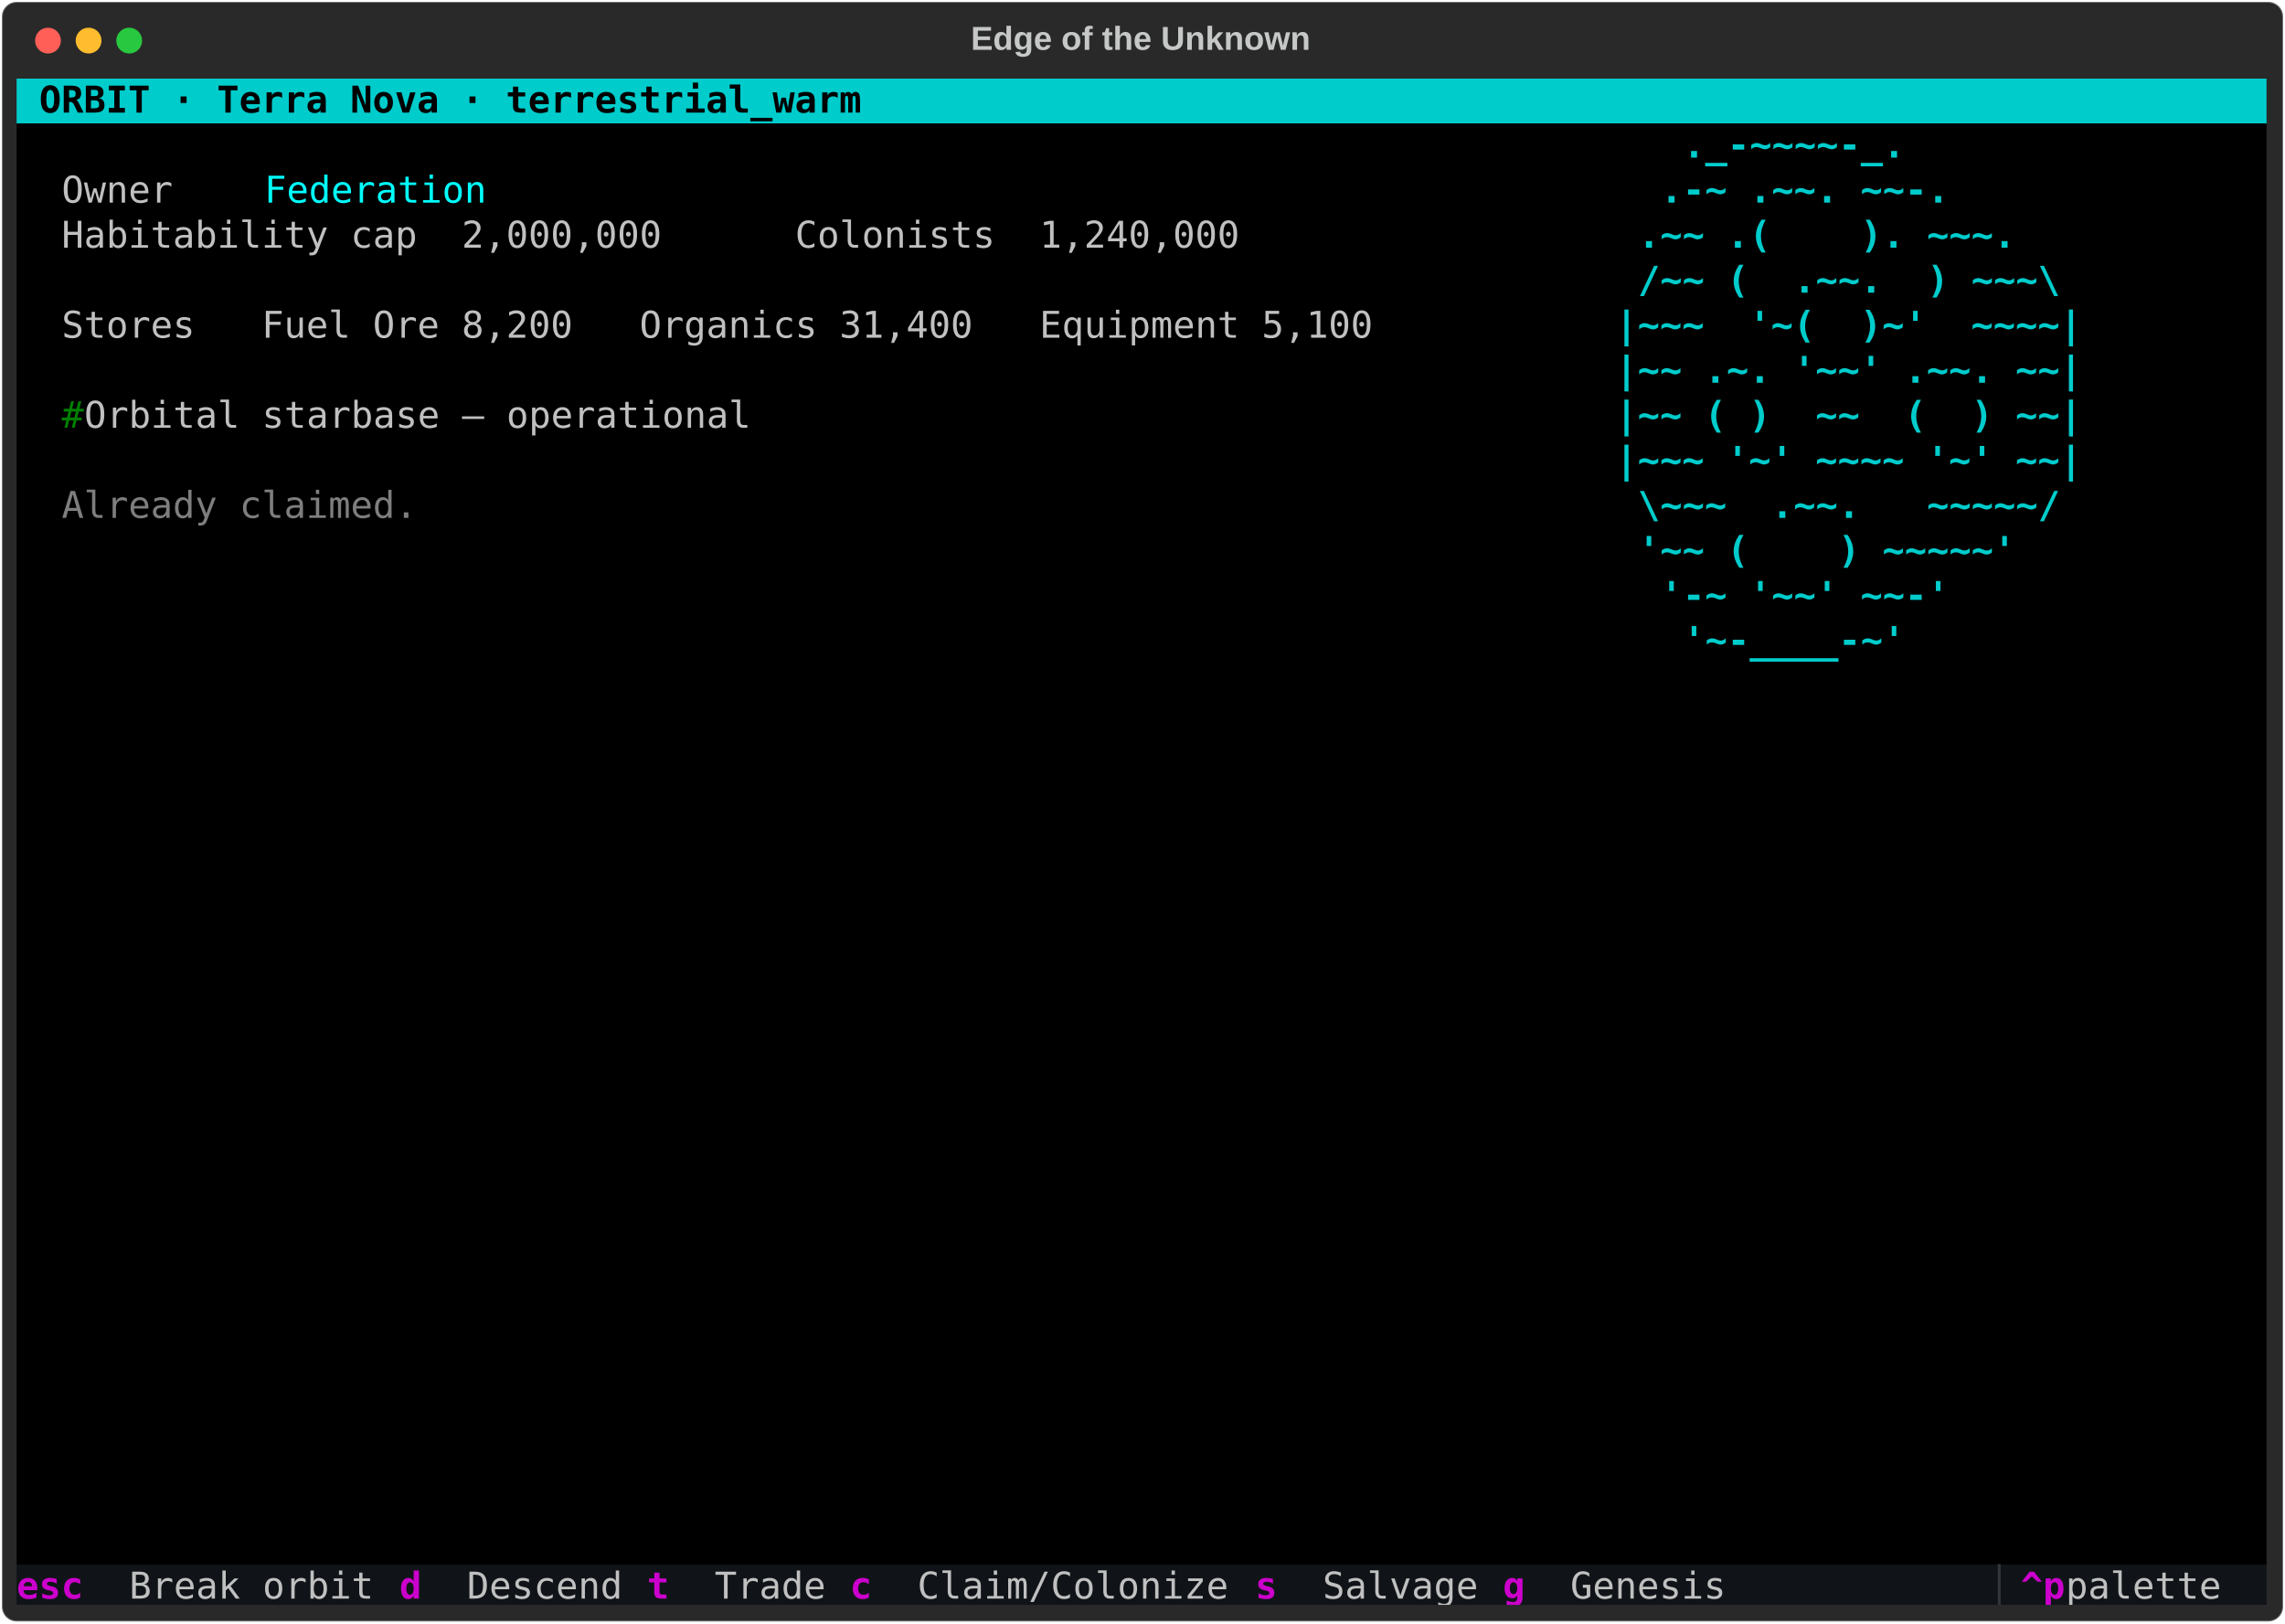
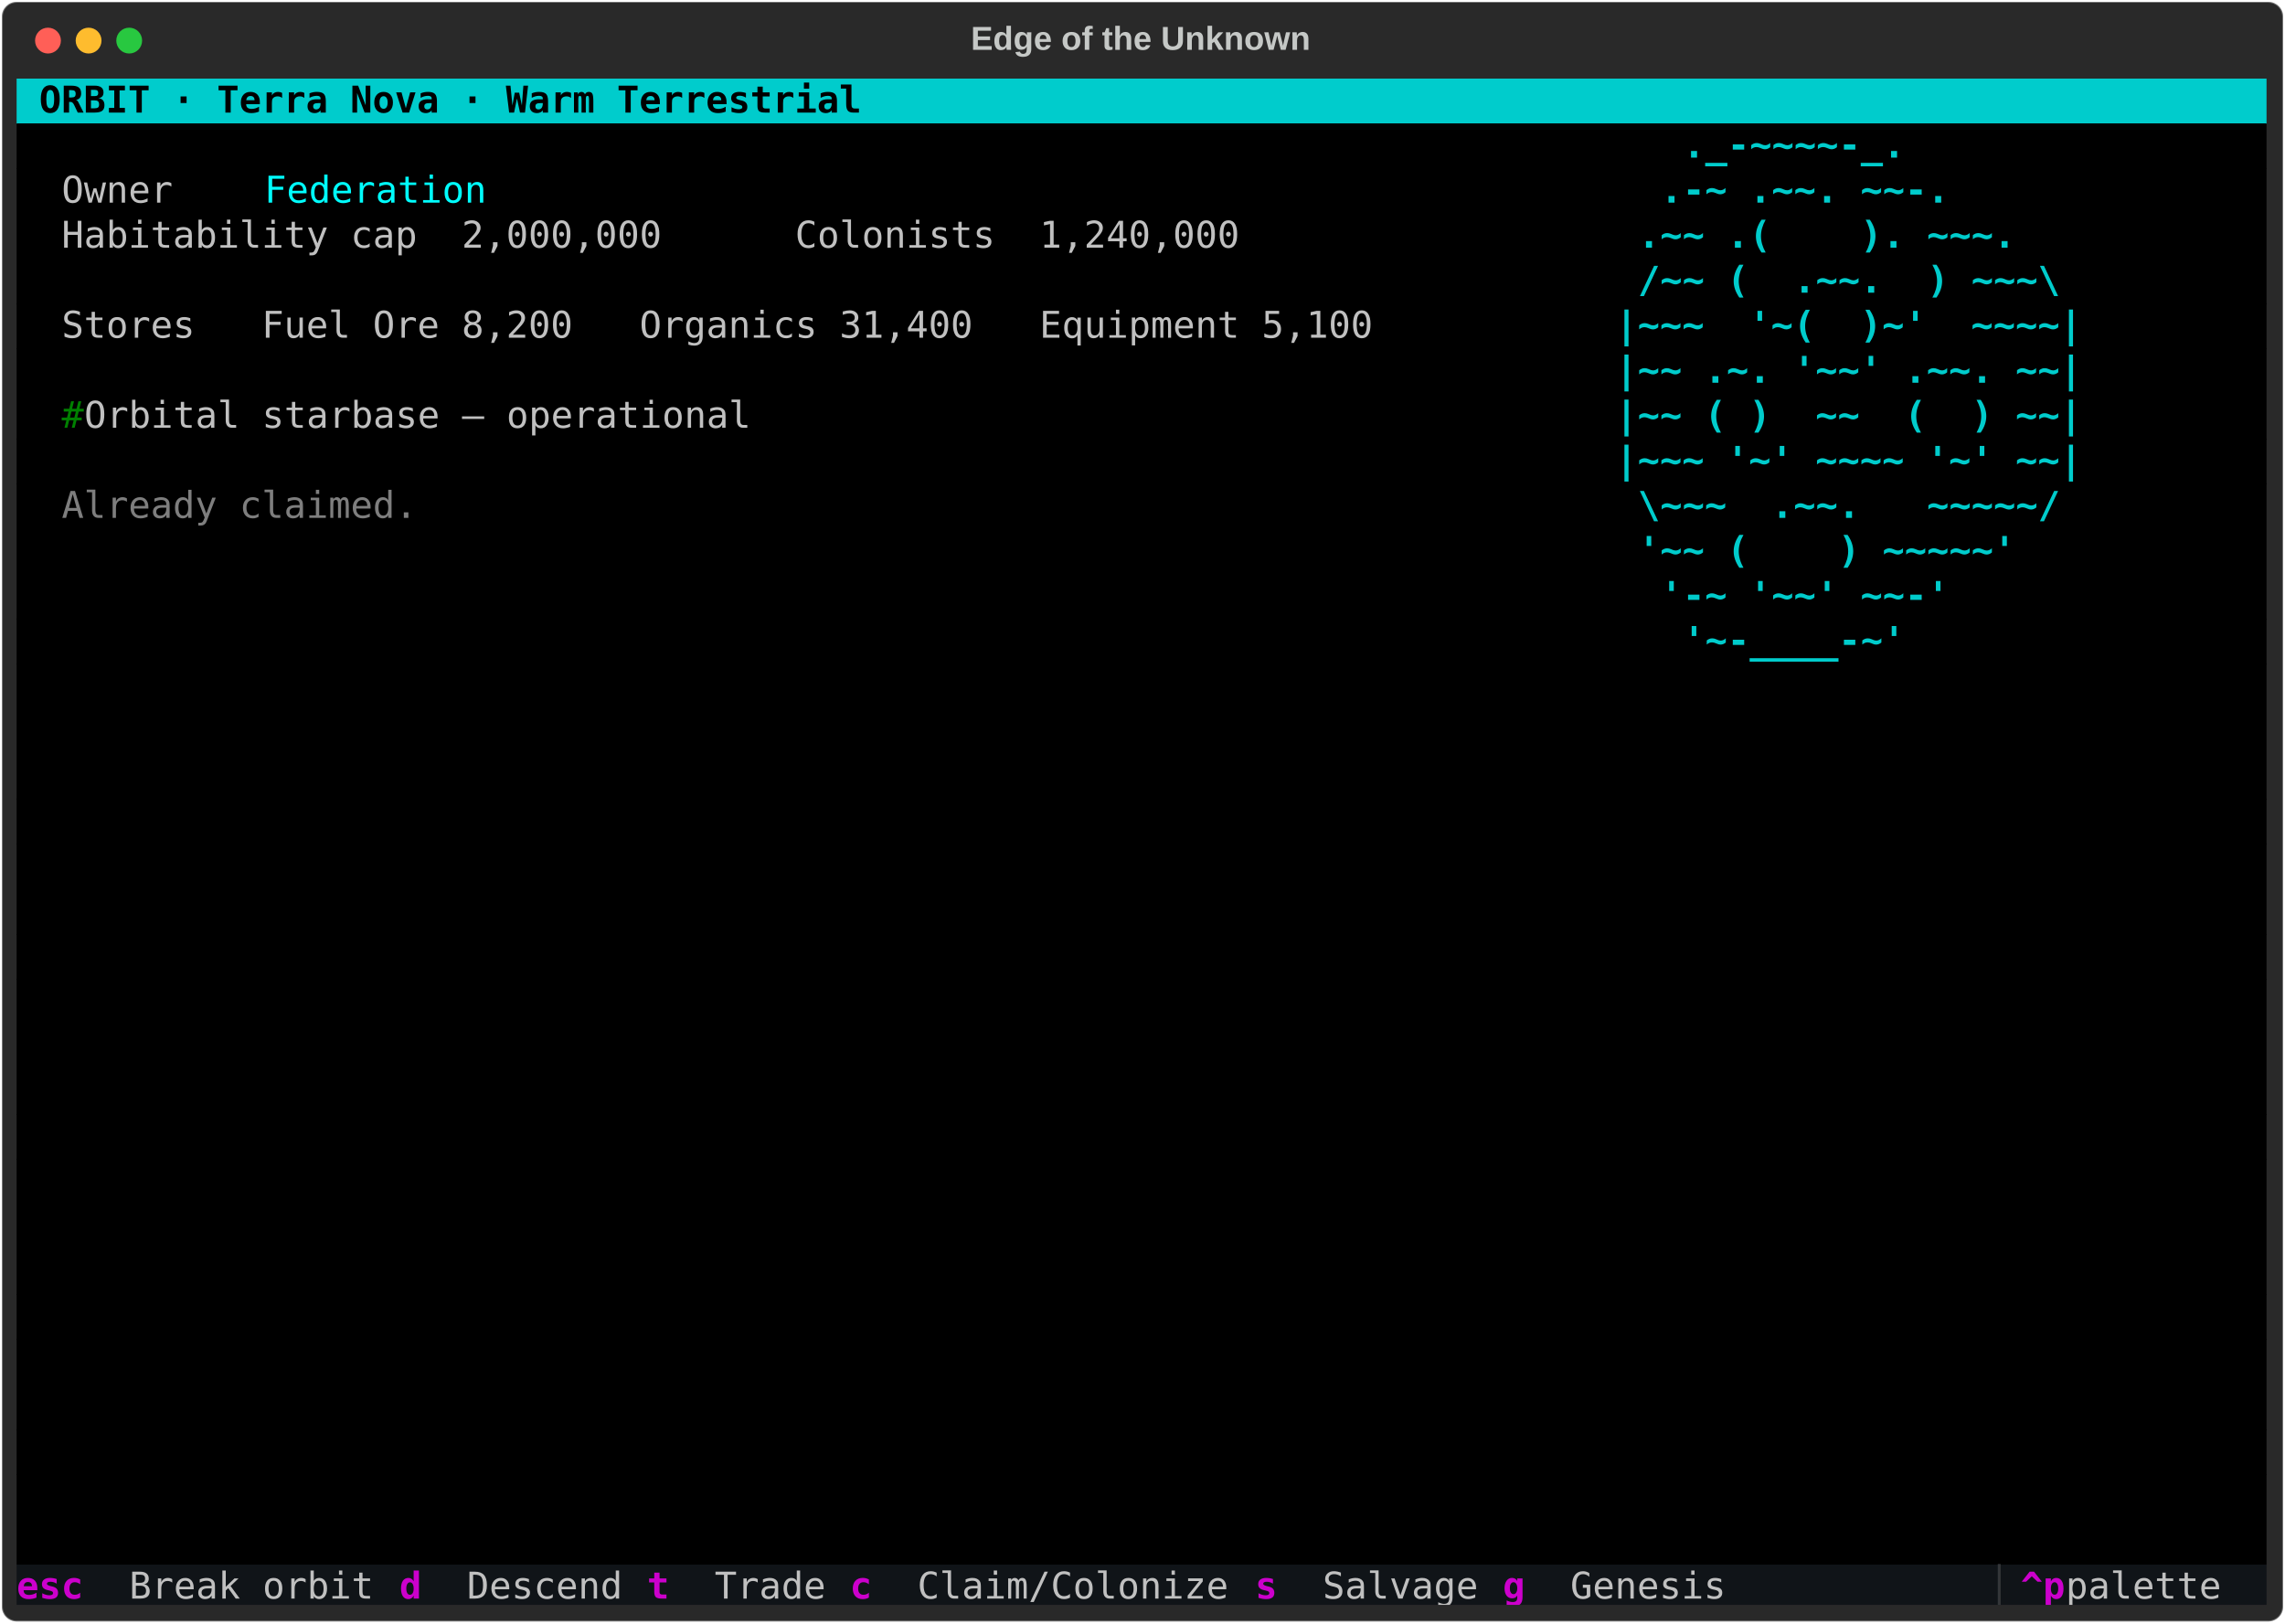
<svg xmlns="http://www.w3.org/2000/svg" class="rich-terminal" viewBox="0 0 1238 879.6">
  <style>

    @font-face {
        font-family: "Fira Code";
        src: local("FiraCode-Regular"),
                url("https://cdnjs.cloudflare.com/ajax/libs/firacode/6.2.0/woff2/FiraCode-Regular.woff2") format("woff2"),
                url("https://cdnjs.cloudflare.com/ajax/libs/firacode/6.2.0/woff/FiraCode-Regular.woff") format("woff");
        font-style: normal;
        font-weight: 400;
    }
    @font-face {
        font-family: "Fira Code";
        src: local("FiraCode-Bold"),
                url("https://cdnjs.cloudflare.com/ajax/libs/firacode/6.2.0/woff2/FiraCode-Bold.woff2") format("woff2"),
                url("https://cdnjs.cloudflare.com/ajax/libs/firacode/6.2.0/woff/FiraCode-Bold.woff") format("woff");
        font-style: bold;
        font-weight: 700;
    }

-     .terminal-3705650787-matrix {
+     .terminal-1788460516-matrix {
        font-family: Fira Code, monospace;
        font-size: 20px;
        line-height: 24.4px;
        font-variant-east-asian: full-width;
    }

-     .terminal-3705650787-title {
+     .terminal-1788460516-title {
        font-size: 18px;
        font-weight: bold;
        font-family: arial;
    }

-     .terminal-3705650787-r1 { fill: #c5c8c6 }
- .terminal-3705650787-r2 { fill: #000000;font-weight: bold }
- .terminal-3705650787-r3 { fill: #00cccc;font-weight: bold }
- .terminal-3705650787-r4 { fill: #c0c0c0 }
- .terminal-3705650787-r5 { fill: #00ffff }
- .terminal-3705650787-r6 { fill: #008000 }
- .terminal-3705650787-r7 { fill: #7e7e7e }
- .terminal-3705650787-r8 { fill: #cc00cc;font-weight: bold }
- .terminal-3705650787-r9 { fill: #333639 }
+     .terminal-1788460516-r1 { fill: #c5c8c6 }
+ .terminal-1788460516-r2 { fill: #000000;font-weight: bold }
+ .terminal-1788460516-r3 { fill: #00cccc;font-weight: bold }
+ .terminal-1788460516-r4 { fill: #c0c0c0 }
+ .terminal-1788460516-r5 { fill: #00ffff }
+ .terminal-1788460516-r6 { fill: #008000 }
+ .terminal-1788460516-r7 { fill: #7e7e7e }
+ .terminal-1788460516-r8 { fill: #cc00cc;font-weight: bold }
+ .terminal-1788460516-r9 { fill: #333639 }
    </style>
  <defs>
-     <clipPath id="terminal-3705650787-clip-terminal">
+     <clipPath id="terminal-1788460516-clip-terminal">
      <rect x="0" y="0" width="1219.0" height="828.6" />
    </clipPath>
-     <clipPath id="terminal-3705650787-line-0">
+     <clipPath id="terminal-1788460516-line-0">
      <rect x="0" y="1.5" width="1220" height="24.65" />
    </clipPath>
-     <clipPath id="terminal-3705650787-line-1">
+     <clipPath id="terminal-1788460516-line-1">
      <rect x="0" y="25.9" width="1220" height="24.65" />
    </clipPath>
-     <clipPath id="terminal-3705650787-line-2">
+     <clipPath id="terminal-1788460516-line-2">
      <rect x="0" y="50.3" width="1220" height="24.65" />
    </clipPath>
-     <clipPath id="terminal-3705650787-line-3">
+     <clipPath id="terminal-1788460516-line-3">
      <rect x="0" y="74.7" width="1220" height="24.65" />
    </clipPath>
-     <clipPath id="terminal-3705650787-line-4">
+     <clipPath id="terminal-1788460516-line-4">
      <rect x="0" y="99.1" width="1220" height="24.65" />
    </clipPath>
-     <clipPath id="terminal-3705650787-line-5">
+     <clipPath id="terminal-1788460516-line-5">
      <rect x="0" y="123.5" width="1220" height="24.65" />
    </clipPath>
-     <clipPath id="terminal-3705650787-line-6">
+     <clipPath id="terminal-1788460516-line-6">
      <rect x="0" y="147.9" width="1220" height="24.65" />
    </clipPath>
-     <clipPath id="terminal-3705650787-line-7">
+     <clipPath id="terminal-1788460516-line-7">
      <rect x="0" y="172.3" width="1220" height="24.65" />
    </clipPath>
-     <clipPath id="terminal-3705650787-line-8">
+     <clipPath id="terminal-1788460516-line-8">
      <rect x="0" y="196.7" width="1220" height="24.65" />
    </clipPath>
-     <clipPath id="terminal-3705650787-line-9">
+     <clipPath id="terminal-1788460516-line-9">
      <rect x="0" y="221.1" width="1220" height="24.65" />
    </clipPath>
-     <clipPath id="terminal-3705650787-line-10">
+     <clipPath id="terminal-1788460516-line-10">
      <rect x="0" y="245.5" width="1220" height="24.65" />
    </clipPath>
-     <clipPath id="terminal-3705650787-line-11">
+     <clipPath id="terminal-1788460516-line-11">
      <rect x="0" y="269.9" width="1220" height="24.65" />
    </clipPath>
-     <clipPath id="terminal-3705650787-line-12">
+     <clipPath id="terminal-1788460516-line-12">
      <rect x="0" y="294.3" width="1220" height="24.65" />
    </clipPath>
-     <clipPath id="terminal-3705650787-line-13">
+     <clipPath id="terminal-1788460516-line-13">
      <rect x="0" y="318.7" width="1220" height="24.65" />
    </clipPath>
-     <clipPath id="terminal-3705650787-line-14">
+     <clipPath id="terminal-1788460516-line-14">
      <rect x="0" y="343.1" width="1220" height="24.65" />
    </clipPath>
-     <clipPath id="terminal-3705650787-line-15">
+     <clipPath id="terminal-1788460516-line-15">
      <rect x="0" y="367.5" width="1220" height="24.65" />
    </clipPath>
-     <clipPath id="terminal-3705650787-line-16">
+     <clipPath id="terminal-1788460516-line-16">
      <rect x="0" y="391.9" width="1220" height="24.65" />
    </clipPath>
-     <clipPath id="terminal-3705650787-line-17">
+     <clipPath id="terminal-1788460516-line-17">
      <rect x="0" y="416.3" width="1220" height="24.65" />
    </clipPath>
-     <clipPath id="terminal-3705650787-line-18">
+     <clipPath id="terminal-1788460516-line-18">
      <rect x="0" y="440.7" width="1220" height="24.65" />
    </clipPath>
-     <clipPath id="terminal-3705650787-line-19">
+     <clipPath id="terminal-1788460516-line-19">
      <rect x="0" y="465.1" width="1220" height="24.65" />
    </clipPath>
-     <clipPath id="terminal-3705650787-line-20">
+     <clipPath id="terminal-1788460516-line-20">
      <rect x="0" y="489.5" width="1220" height="24.65" />
    </clipPath>
-     <clipPath id="terminal-3705650787-line-21">
+     <clipPath id="terminal-1788460516-line-21">
      <rect x="0" y="513.9" width="1220" height="24.65" />
    </clipPath>
-     <clipPath id="terminal-3705650787-line-22">
+     <clipPath id="terminal-1788460516-line-22">
      <rect x="0" y="538.3" width="1220" height="24.65" />
    </clipPath>
-     <clipPath id="terminal-3705650787-line-23">
+     <clipPath id="terminal-1788460516-line-23">
      <rect x="0" y="562.7" width="1220" height="24.65" />
    </clipPath>
-     <clipPath id="terminal-3705650787-line-24">
+     <clipPath id="terminal-1788460516-line-24">
      <rect x="0" y="587.1" width="1220" height="24.65" />
    </clipPath>
-     <clipPath id="terminal-3705650787-line-25">
+     <clipPath id="terminal-1788460516-line-25">
      <rect x="0" y="611.5" width="1220" height="24.65" />
    </clipPath>
-     <clipPath id="terminal-3705650787-line-26">
+     <clipPath id="terminal-1788460516-line-26">
      <rect x="0" y="635.9" width="1220" height="24.65" />
    </clipPath>
-     <clipPath id="terminal-3705650787-line-27">
+     <clipPath id="terminal-1788460516-line-27">
      <rect x="0" y="660.3" width="1220" height="24.65" />
    </clipPath>
-     <clipPath id="terminal-3705650787-line-28">
+     <clipPath id="terminal-1788460516-line-28">
      <rect x="0" y="684.7" width="1220" height="24.65" />
    </clipPath>
-     <clipPath id="terminal-3705650787-line-29">
+     <clipPath id="terminal-1788460516-line-29">
      <rect x="0" y="709.1" width="1220" height="24.65" />
    </clipPath>
-     <clipPath id="terminal-3705650787-line-30">
+     <clipPath id="terminal-1788460516-line-30">
      <rect x="0" y="733.5" width="1220" height="24.65" />
    </clipPath>
-     <clipPath id="terminal-3705650787-line-31">
+     <clipPath id="terminal-1788460516-line-31">
      <rect x="0" y="757.9" width="1220" height="24.65" />
    </clipPath>
-     <clipPath id="terminal-3705650787-line-32">
+     <clipPath id="terminal-1788460516-line-32">
      <rect x="0" y="782.3" width="1220" height="24.65" />
    </clipPath>
  </defs>
  <rect fill="#292929" stroke="rgba(255,255,255,0.35)" stroke-width="1" x="1" y="1" width="1236" height="877.6" rx="8" />
-   <text class="terminal-3705650787-title" fill="#c5c8c6" text-anchor="middle" x="618" y="27">Edge of the Unknown</text>
+   <text class="terminal-1788460516-title" fill="#c5c8c6" text-anchor="middle" x="618" y="27">Edge of the Unknown</text>
  <g transform="translate(26,22)">
    <circle cx="0" cy="0" r="7" fill="#ff5f57" />
    <circle cx="22" cy="0" r="7" fill="#febc2e" />
    <circle cx="44" cy="0" r="7" fill="#28c840" />
  </g>
-   <g transform="translate(9, 41)" clip-path="url(#terminal-3705650787-clip-terminal)">
+   <g transform="translate(9, 41)" clip-path="url(#terminal-1788460516-clip-terminal)">
    <rect fill="#00cccc" x="0" y="1.5" width="12.2" height="24.65" shape-rendering="crispEdges" />
    <rect fill="#00cccc" x="12.2" y="1.5" width="451.4" height="24.65" shape-rendering="crispEdges" />
    <rect fill="#00cccc" x="463.6" y="1.5" width="744.2" height="24.65" shape-rendering="crispEdges" />
    <rect fill="#00cccc" x="1207.8" y="1.5" width="12.2" height="24.65" shape-rendering="crispEdges" />
    <rect fill="#000000" x="0" y="25.9" width="805.2" height="24.65" shape-rendering="crispEdges" />
    <rect fill="#000000" x="805.2" y="25.9" width="97.6" height="24.65" shape-rendering="crispEdges" />
    <rect fill="#000000" x="902.8" y="25.9" width="219.6" height="24.65" shape-rendering="crispEdges" />
    <rect fill="#000000" x="1122.4" y="25.9" width="97.6" height="24.65" shape-rendering="crispEdges" />
    <rect fill="#000000" x="0" y="50.3" width="24.4" height="24.65" shape-rendering="crispEdges" />
    <rect fill="#000000" x="24.4" y="50.3" width="109.8" height="24.65" shape-rendering="crispEdges" />
    <rect fill="#000000" x="134.2" y="50.3" width="122" height="24.65" shape-rendering="crispEdges" />
    <rect fill="#000000" x="256.2" y="50.3" width="524.6" height="24.65" shape-rendering="crispEdges" />
    <rect fill="#000000" x="780.8" y="50.3" width="24.4" height="24.65" shape-rendering="crispEdges" />
    <rect fill="#000000" x="805.2" y="50.3" width="85.4" height="24.65" shape-rendering="crispEdges" />
    <rect fill="#000000" x="890.6" y="50.3" width="231.8" height="24.65" shape-rendering="crispEdges" />
    <rect fill="#000000" x="1122.4" y="50.3" width="97.6" height="24.65" shape-rendering="crispEdges" />
    <rect fill="#000000" x="0" y="74.7" width="24.4" height="24.65" shape-rendering="crispEdges" />
    <rect fill="#000000" x="24.4" y="74.7" width="646.6" height="24.65" shape-rendering="crispEdges" />
    <rect fill="#000000" x="671" y="74.7" width="109.8" height="24.65" shape-rendering="crispEdges" />
    <rect fill="#000000" x="780.8" y="74.7" width="24.4" height="24.65" shape-rendering="crispEdges" />
    <rect fill="#000000" x="805.2" y="74.7" width="73.2" height="24.65" shape-rendering="crispEdges" />
    <rect fill="#000000" x="878.4" y="74.7" width="256.2" height="24.65" shape-rendering="crispEdges" />
    <rect fill="#000000" x="1134.6" y="74.7" width="85.4" height="24.65" shape-rendering="crispEdges" />
    <rect fill="#000000" x="0" y="99.1" width="24.4" height="24.65" shape-rendering="crispEdges" />
    <rect fill="#000000" x="24.4" y="99.1" width="756.4" height="24.65" shape-rendering="crispEdges" />
    <rect fill="#000000" x="780.8" y="99.1" width="24.4" height="24.65" shape-rendering="crispEdges" />
    <rect fill="#000000" x="805.2" y="99.1" width="73.2" height="24.65" shape-rendering="crispEdges" />
    <rect fill="#000000" x="878.4" y="99.1" width="268.4" height="24.65" shape-rendering="crispEdges" />
    <rect fill="#000000" x="1146.8" y="99.1" width="73.2" height="24.65" shape-rendering="crispEdges" />
    <rect fill="#000000" x="0" y="123.5" width="24.4" height="24.65" shape-rendering="crispEdges" />
    <rect fill="#000000" x="24.4" y="123.5" width="719.8" height="24.65" shape-rendering="crispEdges" />
    <rect fill="#000000" x="744.2" y="123.5" width="36.6" height="24.65" shape-rendering="crispEdges" />
    <rect fill="#000000" x="780.8" y="123.5" width="24.4" height="24.65" shape-rendering="crispEdges" />
    <rect fill="#000000" x="805.2" y="123.5" width="61" height="24.65" shape-rendering="crispEdges" />
    <rect fill="#000000" x="866.2" y="123.5" width="280.6" height="24.65" shape-rendering="crispEdges" />
    <rect fill="#000000" x="1146.8" y="123.5" width="73.2" height="24.65" shape-rendering="crispEdges" />
    <rect fill="#000000" x="0" y="147.9" width="24.4" height="24.65" shape-rendering="crispEdges" />
    <rect fill="#000000" x="24.4" y="147.9" width="756.4" height="24.65" shape-rendering="crispEdges" />
    <rect fill="#000000" x="780.8" y="147.9" width="24.4" height="24.65" shape-rendering="crispEdges" />
    <rect fill="#000000" x="805.2" y="147.9" width="61" height="24.65" shape-rendering="crispEdges" />
    <rect fill="#000000" x="866.2" y="147.9" width="280.6" height="24.65" shape-rendering="crispEdges" />
    <rect fill="#000000" x="1146.8" y="147.9" width="73.2" height="24.65" shape-rendering="crispEdges" />
    <rect fill="#000000" x="0" y="172.3" width="24.4" height="24.65" shape-rendering="crispEdges" />
    <rect fill="#000000" x="24.4" y="172.3" width="12.2" height="24.65" shape-rendering="crispEdges" />
    <rect fill="#000000" x="36.6" y="172.3" width="378.2" height="24.65" shape-rendering="crispEdges" />
    <rect fill="#000000" x="414.8" y="172.3" width="366" height="24.65" shape-rendering="crispEdges" />
    <rect fill="#000000" x="780.8" y="172.3" width="24.4" height="24.65" shape-rendering="crispEdges" />
    <rect fill="#000000" x="805.2" y="172.3" width="61" height="24.65" shape-rendering="crispEdges" />
    <rect fill="#000000" x="866.2" y="172.3" width="280.6" height="24.65" shape-rendering="crispEdges" />
    <rect fill="#000000" x="1146.8" y="172.3" width="73.2" height="24.65" shape-rendering="crispEdges" />
    <rect fill="#000000" x="0" y="196.7" width="24.4" height="24.65" shape-rendering="crispEdges" />
    <rect fill="#000000" x="24.4" y="196.7" width="756.4" height="24.65" shape-rendering="crispEdges" />
    <rect fill="#000000" x="780.8" y="196.7" width="24.4" height="24.65" shape-rendering="crispEdges" />
    <rect fill="#000000" x="805.2" y="196.7" width="61" height="24.65" shape-rendering="crispEdges" />
    <rect fill="#000000" x="866.2" y="196.7" width="280.6" height="24.65" shape-rendering="crispEdges" />
    <rect fill="#000000" x="1146.8" y="196.7" width="73.2" height="24.65" shape-rendering="crispEdges" />
    <rect fill="#000000" x="0" y="221.1" width="24.4" height="24.65" shape-rendering="crispEdges" />
    <rect fill="#000000" x="24.4" y="221.1" width="195.2" height="24.65" shape-rendering="crispEdges" />
    <rect fill="#000000" x="219.6" y="221.1" width="561.2" height="24.65" shape-rendering="crispEdges" />
    <rect fill="#000000" x="780.8" y="221.1" width="24.4" height="24.65" shape-rendering="crispEdges" />
    <rect fill="#000000" x="805.2" y="221.1" width="73.2" height="24.65" shape-rendering="crispEdges" />
    <rect fill="#000000" x="878.4" y="221.1" width="268.4" height="24.65" shape-rendering="crispEdges" />
    <rect fill="#000000" x="1146.8" y="221.1" width="73.2" height="24.65" shape-rendering="crispEdges" />
    <rect fill="#000000" x="0" y="245.5" width="24.4" height="24.65" shape-rendering="crispEdges" />
    <rect fill="#000000" x="24.4" y="245.5" width="756.4" height="24.65" shape-rendering="crispEdges" />
    <rect fill="#000000" x="780.8" y="245.5" width="24.4" height="24.65" shape-rendering="crispEdges" />
    <rect fill="#000000" x="805.2" y="245.5" width="73.2" height="24.65" shape-rendering="crispEdges" />
    <rect fill="#000000" x="878.4" y="245.5" width="256.2" height="24.65" shape-rendering="crispEdges" />
    <rect fill="#000000" x="1134.6" y="245.5" width="85.4" height="24.65" shape-rendering="crispEdges" />
    <rect fill="#000000" x="0" y="269.9" width="24.4" height="24.65" shape-rendering="crispEdges" />
    <rect fill="#000000" x="24.4" y="269.9" width="756.4" height="24.65" shape-rendering="crispEdges" />
    <rect fill="#000000" x="780.8" y="269.9" width="24.4" height="24.65" shape-rendering="crispEdges" />
    <rect fill="#000000" x="805.2" y="269.9" width="85.4" height="24.65" shape-rendering="crispEdges" />
    <rect fill="#000000" x="890.6" y="269.9" width="231.8" height="24.65" shape-rendering="crispEdges" />
    <rect fill="#000000" x="1122.4" y="269.9" width="97.6" height="24.65" shape-rendering="crispEdges" />
    <rect fill="#000000" x="0" y="294.3" width="24.4" height="24.65" shape-rendering="crispEdges" />
    <rect fill="#000000" x="24.4" y="294.3" width="756.4" height="24.65" shape-rendering="crispEdges" />
    <rect fill="#000000" x="780.8" y="294.3" width="24.4" height="24.65" shape-rendering="crispEdges" />
    <rect fill="#000000" x="805.2" y="294.3" width="97.6" height="24.65" shape-rendering="crispEdges" />
    <rect fill="#000000" x="902.8" y="294.3" width="219.6" height="24.65" shape-rendering="crispEdges" />
    <rect fill="#000000" x="1122.4" y="294.3" width="97.6" height="24.65" shape-rendering="crispEdges" />
    <rect fill="#000000" x="0" y="318.7" width="24.4" height="24.65" shape-rendering="crispEdges" />
    <rect fill="#000000" x="24.4" y="318.7" width="756.4" height="24.65" shape-rendering="crispEdges" />
    <rect fill="#000000" x="780.8" y="318.7" width="24.4" height="24.65" shape-rendering="crispEdges" />
    <rect fill="#000000" x="805.2" y="318.7" width="414.8" height="24.65" shape-rendering="crispEdges" />
    <rect fill="#000000" x="0" y="343.1" width="24.4" height="24.65" shape-rendering="crispEdges" />
    <rect fill="#000000" x="24.4" y="343.1" width="756.4" height="24.65" shape-rendering="crispEdges" />
    <rect fill="#000000" x="780.8" y="343.1" width="24.4" height="24.65" shape-rendering="crispEdges" />
    <rect fill="#000000" x="805.2" y="343.1" width="414.8" height="24.65" shape-rendering="crispEdges" />
    <rect fill="#000000" x="0" y="367.5" width="24.4" height="24.65" shape-rendering="crispEdges" />
    <rect fill="#000000" x="24.4" y="367.5" width="756.4" height="24.65" shape-rendering="crispEdges" />
    <rect fill="#000000" x="780.8" y="367.5" width="24.4" height="24.65" shape-rendering="crispEdges" />
    <rect fill="#000000" x="805.2" y="367.5" width="414.8" height="24.65" shape-rendering="crispEdges" />
    <rect fill="#000000" x="0" y="391.9" width="24.4" height="24.65" shape-rendering="crispEdges" />
    <rect fill="#000000" x="24.4" y="391.9" width="756.4" height="24.65" shape-rendering="crispEdges" />
    <rect fill="#000000" x="780.8" y="391.9" width="24.4" height="24.65" shape-rendering="crispEdges" />
    <rect fill="#000000" x="805.2" y="391.9" width="414.8" height="24.65" shape-rendering="crispEdges" />
    <rect fill="#000000" x="0" y="416.3" width="24.4" height="24.65" shape-rendering="crispEdges" />
    <rect fill="#000000" x="24.4" y="416.3" width="756.4" height="24.65" shape-rendering="crispEdges" />
    <rect fill="#000000" x="780.8" y="416.3" width="24.4" height="24.65" shape-rendering="crispEdges" />
    <rect fill="#000000" x="805.2" y="416.3" width="414.8" height="24.65" shape-rendering="crispEdges" />
    <rect fill="#000000" x="0" y="440.7" width="24.4" height="24.65" shape-rendering="crispEdges" />
    <rect fill="#000000" x="24.4" y="440.7" width="756.4" height="24.65" shape-rendering="crispEdges" />
    <rect fill="#000000" x="780.8" y="440.7" width="24.4" height="24.65" shape-rendering="crispEdges" />
    <rect fill="#000000" x="805.2" y="440.7" width="414.8" height="24.65" shape-rendering="crispEdges" />
    <rect fill="#000000" x="0" y="465.1" width="24.4" height="24.65" shape-rendering="crispEdges" />
    <rect fill="#000000" x="24.4" y="465.1" width="756.4" height="24.65" shape-rendering="crispEdges" />
    <rect fill="#000000" x="780.8" y="465.1" width="24.4" height="24.65" shape-rendering="crispEdges" />
    <rect fill="#000000" x="805.2" y="465.1" width="414.8" height="24.65" shape-rendering="crispEdges" />
    <rect fill="#000000" x="0" y="489.5" width="24.4" height="24.65" shape-rendering="crispEdges" />
    <rect fill="#000000" x="24.4" y="489.5" width="756.4" height="24.65" shape-rendering="crispEdges" />
    <rect fill="#000000" x="780.8" y="489.5" width="24.4" height="24.65" shape-rendering="crispEdges" />
    <rect fill="#000000" x="805.2" y="489.5" width="414.8" height="24.65" shape-rendering="crispEdges" />
    <rect fill="#000000" x="0" y="513.9" width="24.4" height="24.65" shape-rendering="crispEdges" />
    <rect fill="#000000" x="24.4" y="513.9" width="756.4" height="24.65" shape-rendering="crispEdges" />
    <rect fill="#000000" x="780.8" y="513.9" width="24.4" height="24.65" shape-rendering="crispEdges" />
    <rect fill="#000000" x="805.2" y="513.9" width="414.8" height="24.65" shape-rendering="crispEdges" />
    <rect fill="#000000" x="0" y="538.3" width="24.4" height="24.65" shape-rendering="crispEdges" />
    <rect fill="#000000" x="24.4" y="538.3" width="756.4" height="24.65" shape-rendering="crispEdges" />
    <rect fill="#000000" x="780.8" y="538.3" width="24.4" height="24.65" shape-rendering="crispEdges" />
    <rect fill="#000000" x="805.2" y="538.3" width="414.8" height="24.65" shape-rendering="crispEdges" />
    <rect fill="#000000" x="0" y="562.7" width="24.4" height="24.65" shape-rendering="crispEdges" />
    <rect fill="#000000" x="24.4" y="562.7" width="756.4" height="24.65" shape-rendering="crispEdges" />
    <rect fill="#000000" x="780.8" y="562.7" width="24.4" height="24.65" shape-rendering="crispEdges" />
    <rect fill="#000000" x="805.2" y="562.7" width="414.8" height="24.65" shape-rendering="crispEdges" />
    <rect fill="#000000" x="0" y="587.1" width="24.4" height="24.65" shape-rendering="crispEdges" />
    <rect fill="#000000" x="24.4" y="587.1" width="756.4" height="24.65" shape-rendering="crispEdges" />
    <rect fill="#000000" x="780.8" y="587.1" width="24.4" height="24.65" shape-rendering="crispEdges" />
    <rect fill="#000000" x="805.2" y="587.1" width="414.8" height="24.65" shape-rendering="crispEdges" />
    <rect fill="#000000" x="0" y="611.5" width="24.4" height="24.65" shape-rendering="crispEdges" />
    <rect fill="#000000" x="24.4" y="611.5" width="756.4" height="24.65" shape-rendering="crispEdges" />
    <rect fill="#000000" x="780.8" y="611.5" width="24.4" height="24.65" shape-rendering="crispEdges" />
    <rect fill="#000000" x="805.2" y="611.5" width="414.8" height="24.65" shape-rendering="crispEdges" />
    <rect fill="#000000" x="0" y="635.9" width="24.4" height="24.65" shape-rendering="crispEdges" />
    <rect fill="#000000" x="24.4" y="635.9" width="756.4" height="24.65" shape-rendering="crispEdges" />
    <rect fill="#000000" x="780.8" y="635.9" width="24.4" height="24.65" shape-rendering="crispEdges" />
    <rect fill="#000000" x="805.2" y="635.9" width="414.8" height="24.65" shape-rendering="crispEdges" />
    <rect fill="#000000" x="0" y="660.3" width="24.4" height="24.65" shape-rendering="crispEdges" />
    <rect fill="#000000" x="24.4" y="660.3" width="756.4" height="24.65" shape-rendering="crispEdges" />
    <rect fill="#000000" x="780.8" y="660.3" width="24.4" height="24.65" shape-rendering="crispEdges" />
    <rect fill="#000000" x="805.2" y="660.3" width="414.8" height="24.65" shape-rendering="crispEdges" />
    <rect fill="#000000" x="0" y="684.7" width="24.4" height="24.65" shape-rendering="crispEdges" />
    <rect fill="#000000" x="24.4" y="684.7" width="756.4" height="24.65" shape-rendering="crispEdges" />
    <rect fill="#000000" x="780.8" y="684.7" width="24.4" height="24.65" shape-rendering="crispEdges" />
    <rect fill="#000000" x="805.2" y="684.7" width="414.8" height="24.65" shape-rendering="crispEdges" />
    <rect fill="#000000" x="0" y="709.1" width="24.4" height="24.65" shape-rendering="crispEdges" />
    <rect fill="#000000" x="24.4" y="709.1" width="756.4" height="24.65" shape-rendering="crispEdges" />
    <rect fill="#000000" x="780.8" y="709.1" width="24.4" height="24.65" shape-rendering="crispEdges" />
    <rect fill="#000000" x="805.2" y="709.1" width="414.8" height="24.65" shape-rendering="crispEdges" />
    <rect fill="#000000" x="0" y="733.5" width="24.4" height="24.65" shape-rendering="crispEdges" />
    <rect fill="#000000" x="24.4" y="733.5" width="756.4" height="24.65" shape-rendering="crispEdges" />
    <rect fill="#000000" x="780.8" y="733.5" width="24.4" height="24.65" shape-rendering="crispEdges" />
    <rect fill="#000000" x="805.2" y="733.5" width="414.8" height="24.65" shape-rendering="crispEdges" />
    <rect fill="#000000" x="0" y="757.9" width="24.4" height="24.65" shape-rendering="crispEdges" />
    <rect fill="#000000" x="24.4" y="757.9" width="756.4" height="24.65" shape-rendering="crispEdges" />
    <rect fill="#000000" x="780.8" y="757.9" width="24.4" height="24.65" shape-rendering="crispEdges" />
    <rect fill="#000000" x="805.2" y="757.9" width="414.8" height="24.65" shape-rendering="crispEdges" />
    <rect fill="#000000" x="0" y="782.3" width="805.2" height="24.65" shape-rendering="crispEdges" />
    <rect fill="#000000" x="805.2" y="782.3" width="414.8" height="24.65" shape-rendering="crispEdges" />
    <rect fill="#101418" x="0" y="806.7" width="61" height="24.65" shape-rendering="crispEdges" />
    <rect fill="#101418" x="61" y="806.7" width="146.4" height="24.65" shape-rendering="crispEdges" />
    <rect fill="#101418" x="207.4" y="806.7" width="36.6" height="24.65" shape-rendering="crispEdges" />
    <rect fill="#101418" x="244" y="806.7" width="97.6" height="24.65" shape-rendering="crispEdges" />
    <rect fill="#101418" x="341.6" y="806.7" width="36.6" height="24.65" shape-rendering="crispEdges" />
    <rect fill="#101418" x="378.2" y="806.7" width="73.2" height="24.65" shape-rendering="crispEdges" />
    <rect fill="#101418" x="451.4" y="806.7" width="36.6" height="24.65" shape-rendering="crispEdges" />
    <rect fill="#101418" x="488" y="806.7" width="183" height="24.65" shape-rendering="crispEdges" />
    <rect fill="#101418" x="671" y="806.7" width="36.6" height="24.65" shape-rendering="crispEdges" />
    <rect fill="#101418" x="707.6" y="806.7" width="97.6" height="24.65" shape-rendering="crispEdges" />
    <rect fill="#101418" x="805.2" y="806.7" width="36.6" height="24.65" shape-rendering="crispEdges" />
    <rect fill="#101418" x="841.8" y="806.7" width="97.6" height="24.65" shape-rendering="crispEdges" />
    <rect fill="#101418" x="939.4" y="806.7" width="134.2" height="24.65" shape-rendering="crispEdges" />
    <rect fill="#101418" x="1073.6" y="806.7" width="12.2" height="24.65" shape-rendering="crispEdges" />
    <rect fill="#101418" x="1085.8" y="806.7" width="24.4" height="24.65" shape-rendering="crispEdges" />
    <rect fill="#101418" x="1110.2" y="806.7" width="97.6" height="24.65" shape-rendering="crispEdges" />
    <rect fill="#101418" x="1207.8" y="806.7" width="12.2" height="24.65" shape-rendering="crispEdges" />
-     <g class="terminal-3705650787-matrix">
-       <text class="terminal-3705650787-r2" x="12.2" y="20" textLength="451.4" clip-path="url(#terminal-3705650787-line-0)">ORBIT · Terra Nova · terrestrial_warm</text>
-       <text class="terminal-3705650787-r1" x="1220" y="20" textLength="12.2" clip-path="url(#terminal-3705650787-line-0)">
- </text>
-       <text class="terminal-3705650787-r3" x="902.8" y="44.4" textLength="219.6" clip-path="url(#terminal-3705650787-line-1)">        ._-~~~~-_.</text>
-       <text class="terminal-3705650787-r1" x="1220" y="44.4" textLength="12.2" clip-path="url(#terminal-3705650787-line-1)">
- </text>
-       <text class="terminal-3705650787-r4" x="24.4" y="68.8" textLength="109.8" clip-path="url(#terminal-3705650787-line-2)">Owner    </text>
-       <text class="terminal-3705650787-r5" x="134.2" y="68.8" textLength="122" clip-path="url(#terminal-3705650787-line-2)">Federation</text>
-       <text class="terminal-3705650787-r3" x="890.6" y="68.8" textLength="231.8" clip-path="url(#terminal-3705650787-line-2)">      .-~ .~~. ~~-.</text>
-       <text class="terminal-3705650787-r1" x="1220" y="68.8" textLength="12.2" clip-path="url(#terminal-3705650787-line-2)">
- </text>
-       <text class="terminal-3705650787-r4" x="24.4" y="93.2" textLength="646.6" clip-path="url(#terminal-3705650787-line-3)">Habitability cap  2,000,000      Colonists  1,240,000</text>
-       <text class="terminal-3705650787-r3" x="878.4" y="93.2" textLength="256.2" clip-path="url(#terminal-3705650787-line-3)">    .~~ .(    ). ~~~.</text>
-       <text class="terminal-3705650787-r1" x="1220" y="93.2" textLength="12.2" clip-path="url(#terminal-3705650787-line-3)">
- </text>
-       <text class="terminal-3705650787-r3" x="878.4" y="117.6" textLength="268.4" clip-path="url(#terminal-3705650787-line-4)">   /~~ (  .~~.  ) ~~~\</text>
-       <text class="terminal-3705650787-r1" x="1220" y="117.6" textLength="12.2" clip-path="url(#terminal-3705650787-line-4)">
- </text>
-       <text class="terminal-3705650787-r4" x="24.4" y="142" textLength="719.8" clip-path="url(#terminal-3705650787-line-5)">Stores   Fuel Ore 8,200   Organics 31,400   Equipment 5,100</text>
-       <text class="terminal-3705650787-r3" x="866.2" y="142" textLength="280.6" clip-path="url(#terminal-3705650787-line-5)">  |~~~  '~(  )~'  ~~~~|</text>
-       <text class="terminal-3705650787-r1" x="1220" y="142" textLength="12.2" clip-path="url(#terminal-3705650787-line-5)">
- </text>
-       <text class="terminal-3705650787-r3" x="866.2" y="166.4" textLength="280.6" clip-path="url(#terminal-3705650787-line-6)">  |~~ .~. '~~' .~~. ~~|</text>
-       <text class="terminal-3705650787-r1" x="1220" y="166.4" textLength="12.2" clip-path="url(#terminal-3705650787-line-6)">
- </text>
-       <text class="terminal-3705650787-r6" x="24.4" y="190.8" textLength="12.2" clip-path="url(#terminal-3705650787-line-7)">#</text>
-       <text class="terminal-3705650787-r4" x="36.6" y="190.8" textLength="378.2" clip-path="url(#terminal-3705650787-line-7)"> Orbital starbase — operational</text>
-       <text class="terminal-3705650787-r3" x="866.2" y="190.8" textLength="280.6" clip-path="url(#terminal-3705650787-line-7)">  |~~ ( )  ~~  (  ) ~~|</text>
-       <text class="terminal-3705650787-r1" x="1220" y="190.8" textLength="12.2" clip-path="url(#terminal-3705650787-line-7)">
- </text>
-       <text class="terminal-3705650787-r3" x="866.2" y="215.2" textLength="280.6" clip-path="url(#terminal-3705650787-line-8)">  |~~~ '~' ~~~~ '~' ~~|</text>
-       <text class="terminal-3705650787-r1" x="1220" y="215.2" textLength="12.2" clip-path="url(#terminal-3705650787-line-8)">
- </text>
-       <text class="terminal-3705650787-r7" x="24.4" y="239.6" textLength="195.2" clip-path="url(#terminal-3705650787-line-9)">Already claimed.</text>
-       <text class="terminal-3705650787-r3" x="878.4" y="239.6" textLength="268.4" clip-path="url(#terminal-3705650787-line-9)">   \~~~  .~~.   ~~~~~/</text>
-       <text class="terminal-3705650787-r1" x="1220" y="239.6" textLength="12.2" clip-path="url(#terminal-3705650787-line-9)">
- </text>
-       <text class="terminal-3705650787-r3" x="878.4" y="264" textLength="256.2" clip-path="url(#terminal-3705650787-line-10)">    '~~ (    ) ~~~~~'</text>
-       <text class="terminal-3705650787-r1" x="1220" y="264" textLength="12.2" clip-path="url(#terminal-3705650787-line-10)">
- </text>
-       <text class="terminal-3705650787-r3" x="890.6" y="288.4" textLength="231.8" clip-path="url(#terminal-3705650787-line-11)">      '-~ '~~' ~~-'</text>
-       <text class="terminal-3705650787-r1" x="1220" y="288.4" textLength="12.2" clip-path="url(#terminal-3705650787-line-11)">
- </text>
-       <text class="terminal-3705650787-r3" x="902.8" y="312.8" textLength="219.6" clip-path="url(#terminal-3705650787-line-12)">        '~-____-~'</text>
-       <text class="terminal-3705650787-r1" x="1220" y="312.8" textLength="12.2" clip-path="url(#terminal-3705650787-line-12)">
- </text>
-       <text class="terminal-3705650787-r1" x="1220" y="337.2" textLength="12.2" clip-path="url(#terminal-3705650787-line-13)">
- </text>
-       <text class="terminal-3705650787-r1" x="1220" y="361.6" textLength="12.2" clip-path="url(#terminal-3705650787-line-14)">
- </text>
-       <text class="terminal-3705650787-r1" x="1220" y="386" textLength="12.2" clip-path="url(#terminal-3705650787-line-15)">
- </text>
-       <text class="terminal-3705650787-r1" x="1220" y="410.4" textLength="12.2" clip-path="url(#terminal-3705650787-line-16)">
- </text>
-       <text class="terminal-3705650787-r1" x="1220" y="434.8" textLength="12.2" clip-path="url(#terminal-3705650787-line-17)">
- </text>
-       <text class="terminal-3705650787-r1" x="1220" y="459.2" textLength="12.2" clip-path="url(#terminal-3705650787-line-18)">
- </text>
-       <text class="terminal-3705650787-r1" x="1220" y="483.6" textLength="12.2" clip-path="url(#terminal-3705650787-line-19)">
- </text>
-       <text class="terminal-3705650787-r1" x="1220" y="508" textLength="12.2" clip-path="url(#terminal-3705650787-line-20)">
- </text>
-       <text class="terminal-3705650787-r1" x="1220" y="532.4" textLength="12.2" clip-path="url(#terminal-3705650787-line-21)">
- </text>
-       <text class="terminal-3705650787-r1" x="1220" y="556.8" textLength="12.2" clip-path="url(#terminal-3705650787-line-22)">
- </text>
-       <text class="terminal-3705650787-r1" x="1220" y="581.2" textLength="12.2" clip-path="url(#terminal-3705650787-line-23)">
- </text>
-       <text class="terminal-3705650787-r1" x="1220" y="605.6" textLength="12.2" clip-path="url(#terminal-3705650787-line-24)">
- </text>
-       <text class="terminal-3705650787-r1" x="1220" y="630" textLength="12.2" clip-path="url(#terminal-3705650787-line-25)">
- </text>
-       <text class="terminal-3705650787-r1" x="1220" y="654.4" textLength="12.2" clip-path="url(#terminal-3705650787-line-26)">
- </text>
-       <text class="terminal-3705650787-r1" x="1220" y="678.8" textLength="12.2" clip-path="url(#terminal-3705650787-line-27)">
- </text>
-       <text class="terminal-3705650787-r1" x="1220" y="703.2" textLength="12.2" clip-path="url(#terminal-3705650787-line-28)">
- </text>
-       <text class="terminal-3705650787-r1" x="1220" y="727.6" textLength="12.2" clip-path="url(#terminal-3705650787-line-29)">
- </text>
-       <text class="terminal-3705650787-r1" x="1220" y="752" textLength="12.2" clip-path="url(#terminal-3705650787-line-30)">
- </text>
-       <text class="terminal-3705650787-r1" x="1220" y="776.4" textLength="12.2" clip-path="url(#terminal-3705650787-line-31)">
- </text>
-       <text class="terminal-3705650787-r1" x="1220" y="800.8" textLength="12.2" clip-path="url(#terminal-3705650787-line-32)">
- </text>
-       <text class="terminal-3705650787-r8" x="0" y="825.2" textLength="61" clip-path="url(#terminal-3705650787-line-33)"> esc </text>
-       <text class="terminal-3705650787-r4" x="61" y="825.2" textLength="146.4" clip-path="url(#terminal-3705650787-line-33)">Break orbit </text>
-       <text class="terminal-3705650787-r8" x="207.4" y="825.2" textLength="36.6" clip-path="url(#terminal-3705650787-line-33)"> d </text>
-       <text class="terminal-3705650787-r4" x="244" y="825.2" textLength="97.6" clip-path="url(#terminal-3705650787-line-33)">Descend </text>
-       <text class="terminal-3705650787-r8" x="341.6" y="825.2" textLength="36.6" clip-path="url(#terminal-3705650787-line-33)"> t </text>
-       <text class="terminal-3705650787-r4" x="378.2" y="825.2" textLength="73.2" clip-path="url(#terminal-3705650787-line-33)">Trade </text>
-       <text class="terminal-3705650787-r8" x="451.4" y="825.2" textLength="36.6" clip-path="url(#terminal-3705650787-line-33)"> c </text>
-       <text class="terminal-3705650787-r4" x="488" y="825.2" textLength="183" clip-path="url(#terminal-3705650787-line-33)">Claim/Colonize </text>
-       <text class="terminal-3705650787-r8" x="671" y="825.2" textLength="36.6" clip-path="url(#terminal-3705650787-line-33)"> s </text>
-       <text class="terminal-3705650787-r4" x="707.6" y="825.2" textLength="97.6" clip-path="url(#terminal-3705650787-line-33)">Salvage </text>
-       <text class="terminal-3705650787-r8" x="805.2" y="825.2" textLength="36.6" clip-path="url(#terminal-3705650787-line-33)"> g </text>
-       <text class="terminal-3705650787-r4" x="841.8" y="825.2" textLength="97.6" clip-path="url(#terminal-3705650787-line-33)">Genesis </text>
-       <text class="terminal-3705650787-r9" x="1073.6" y="825.2" textLength="12.2" clip-path="url(#terminal-3705650787-line-33)">▏</text>
-       <text class="terminal-3705650787-r8" x="1085.8" y="825.2" textLength="24.4" clip-path="url(#terminal-3705650787-line-33)">^p</text>
-       <text class="terminal-3705650787-r4" x="1110.2" y="825.2" textLength="97.6" clip-path="url(#terminal-3705650787-line-33)"> palette</text>
+     <g class="terminal-1788460516-matrix">
+       <text class="terminal-1788460516-r2" x="12.2" y="20" textLength="451.4" clip-path="url(#terminal-1788460516-line-0)">ORBIT · Terra Nova · Warm Terrestrial</text>
+       <text class="terminal-1788460516-r1" x="1220" y="20" textLength="12.2" clip-path="url(#terminal-1788460516-line-0)">
+ </text>
+       <text class="terminal-1788460516-r3" x="902.8" y="44.4" textLength="219.6" clip-path="url(#terminal-1788460516-line-1)">        ._-~~~~-_.</text>
+       <text class="terminal-1788460516-r1" x="1220" y="44.4" textLength="12.2" clip-path="url(#terminal-1788460516-line-1)">
+ </text>
+       <text class="terminal-1788460516-r4" x="24.4" y="68.8" textLength="109.8" clip-path="url(#terminal-1788460516-line-2)">Owner    </text>
+       <text class="terminal-1788460516-r5" x="134.2" y="68.8" textLength="122" clip-path="url(#terminal-1788460516-line-2)">Federation</text>
+       <text class="terminal-1788460516-r3" x="890.6" y="68.8" textLength="231.8" clip-path="url(#terminal-1788460516-line-2)">      .-~ .~~. ~~-.</text>
+       <text class="terminal-1788460516-r1" x="1220" y="68.8" textLength="12.2" clip-path="url(#terminal-1788460516-line-2)">
+ </text>
+       <text class="terminal-1788460516-r4" x="24.4" y="93.2" textLength="646.6" clip-path="url(#terminal-1788460516-line-3)">Habitability cap  2,000,000      Colonists  1,240,000</text>
+       <text class="terminal-1788460516-r3" x="878.4" y="93.2" textLength="256.2" clip-path="url(#terminal-1788460516-line-3)">    .~~ .(    ). ~~~.</text>
+       <text class="terminal-1788460516-r1" x="1220" y="93.2" textLength="12.2" clip-path="url(#terminal-1788460516-line-3)">
+ </text>
+       <text class="terminal-1788460516-r3" x="878.4" y="117.6" textLength="268.4" clip-path="url(#terminal-1788460516-line-4)">   /~~ (  .~~.  ) ~~~\</text>
+       <text class="terminal-1788460516-r1" x="1220" y="117.6" textLength="12.2" clip-path="url(#terminal-1788460516-line-4)">
+ </text>
+       <text class="terminal-1788460516-r4" x="24.4" y="142" textLength="719.8" clip-path="url(#terminal-1788460516-line-5)">Stores   Fuel Ore 8,200   Organics 31,400   Equipment 5,100</text>
+       <text class="terminal-1788460516-r3" x="866.2" y="142" textLength="280.6" clip-path="url(#terminal-1788460516-line-5)">  |~~~  '~(  )~'  ~~~~|</text>
+       <text class="terminal-1788460516-r1" x="1220" y="142" textLength="12.2" clip-path="url(#terminal-1788460516-line-5)">
+ </text>
+       <text class="terminal-1788460516-r3" x="866.2" y="166.4" textLength="280.6" clip-path="url(#terminal-1788460516-line-6)">  |~~ .~. '~~' .~~. ~~|</text>
+       <text class="terminal-1788460516-r1" x="1220" y="166.4" textLength="12.2" clip-path="url(#terminal-1788460516-line-6)">
+ </text>
+       <text class="terminal-1788460516-r6" x="24.4" y="190.8" textLength="12.2" clip-path="url(#terminal-1788460516-line-7)">#</text>
+       <text class="terminal-1788460516-r4" x="36.6" y="190.8" textLength="378.2" clip-path="url(#terminal-1788460516-line-7)"> Orbital starbase — operational</text>
+       <text class="terminal-1788460516-r3" x="866.2" y="190.8" textLength="280.6" clip-path="url(#terminal-1788460516-line-7)">  |~~ ( )  ~~  (  ) ~~|</text>
+       <text class="terminal-1788460516-r1" x="1220" y="190.8" textLength="12.2" clip-path="url(#terminal-1788460516-line-7)">
+ </text>
+       <text class="terminal-1788460516-r3" x="866.2" y="215.2" textLength="280.6" clip-path="url(#terminal-1788460516-line-8)">  |~~~ '~' ~~~~ '~' ~~|</text>
+       <text class="terminal-1788460516-r1" x="1220" y="215.2" textLength="12.2" clip-path="url(#terminal-1788460516-line-8)">
+ </text>
+       <text class="terminal-1788460516-r7" x="24.4" y="239.6" textLength="195.2" clip-path="url(#terminal-1788460516-line-9)">Already claimed.</text>
+       <text class="terminal-1788460516-r3" x="878.4" y="239.6" textLength="268.4" clip-path="url(#terminal-1788460516-line-9)">   \~~~  .~~.   ~~~~~/</text>
+       <text class="terminal-1788460516-r1" x="1220" y="239.6" textLength="12.2" clip-path="url(#terminal-1788460516-line-9)">
+ </text>
+       <text class="terminal-1788460516-r3" x="878.4" y="264" textLength="256.2" clip-path="url(#terminal-1788460516-line-10)">    '~~ (    ) ~~~~~'</text>
+       <text class="terminal-1788460516-r1" x="1220" y="264" textLength="12.2" clip-path="url(#terminal-1788460516-line-10)">
+ </text>
+       <text class="terminal-1788460516-r3" x="890.6" y="288.4" textLength="231.8" clip-path="url(#terminal-1788460516-line-11)">      '-~ '~~' ~~-'</text>
+       <text class="terminal-1788460516-r1" x="1220" y="288.4" textLength="12.2" clip-path="url(#terminal-1788460516-line-11)">
+ </text>
+       <text class="terminal-1788460516-r3" x="902.8" y="312.8" textLength="219.6" clip-path="url(#terminal-1788460516-line-12)">        '~-____-~'</text>
+       <text class="terminal-1788460516-r1" x="1220" y="312.8" textLength="12.2" clip-path="url(#terminal-1788460516-line-12)">
+ </text>
+       <text class="terminal-1788460516-r1" x="1220" y="337.2" textLength="12.2" clip-path="url(#terminal-1788460516-line-13)">
+ </text>
+       <text class="terminal-1788460516-r1" x="1220" y="361.6" textLength="12.2" clip-path="url(#terminal-1788460516-line-14)">
+ </text>
+       <text class="terminal-1788460516-r1" x="1220" y="386" textLength="12.2" clip-path="url(#terminal-1788460516-line-15)">
+ </text>
+       <text class="terminal-1788460516-r1" x="1220" y="410.4" textLength="12.2" clip-path="url(#terminal-1788460516-line-16)">
+ </text>
+       <text class="terminal-1788460516-r1" x="1220" y="434.8" textLength="12.2" clip-path="url(#terminal-1788460516-line-17)">
+ </text>
+       <text class="terminal-1788460516-r1" x="1220" y="459.2" textLength="12.2" clip-path="url(#terminal-1788460516-line-18)">
+ </text>
+       <text class="terminal-1788460516-r1" x="1220" y="483.6" textLength="12.2" clip-path="url(#terminal-1788460516-line-19)">
+ </text>
+       <text class="terminal-1788460516-r1" x="1220" y="508" textLength="12.2" clip-path="url(#terminal-1788460516-line-20)">
+ </text>
+       <text class="terminal-1788460516-r1" x="1220" y="532.4" textLength="12.2" clip-path="url(#terminal-1788460516-line-21)">
+ </text>
+       <text class="terminal-1788460516-r1" x="1220" y="556.8" textLength="12.2" clip-path="url(#terminal-1788460516-line-22)">
+ </text>
+       <text class="terminal-1788460516-r1" x="1220" y="581.2" textLength="12.2" clip-path="url(#terminal-1788460516-line-23)">
+ </text>
+       <text class="terminal-1788460516-r1" x="1220" y="605.6" textLength="12.2" clip-path="url(#terminal-1788460516-line-24)">
+ </text>
+       <text class="terminal-1788460516-r1" x="1220" y="630" textLength="12.2" clip-path="url(#terminal-1788460516-line-25)">
+ </text>
+       <text class="terminal-1788460516-r1" x="1220" y="654.4" textLength="12.2" clip-path="url(#terminal-1788460516-line-26)">
+ </text>
+       <text class="terminal-1788460516-r1" x="1220" y="678.8" textLength="12.2" clip-path="url(#terminal-1788460516-line-27)">
+ </text>
+       <text class="terminal-1788460516-r1" x="1220" y="703.2" textLength="12.2" clip-path="url(#terminal-1788460516-line-28)">
+ </text>
+       <text class="terminal-1788460516-r1" x="1220" y="727.6" textLength="12.2" clip-path="url(#terminal-1788460516-line-29)">
+ </text>
+       <text class="terminal-1788460516-r1" x="1220" y="752" textLength="12.2" clip-path="url(#terminal-1788460516-line-30)">
+ </text>
+       <text class="terminal-1788460516-r1" x="1220" y="776.4" textLength="12.2" clip-path="url(#terminal-1788460516-line-31)">
+ </text>
+       <text class="terminal-1788460516-r1" x="1220" y="800.8" textLength="12.2" clip-path="url(#terminal-1788460516-line-32)">
+ </text>
+       <text class="terminal-1788460516-r8" x="0" y="825.2" textLength="61" clip-path="url(#terminal-1788460516-line-33)"> esc </text>
+       <text class="terminal-1788460516-r4" x="61" y="825.2" textLength="146.4" clip-path="url(#terminal-1788460516-line-33)">Break orbit </text>
+       <text class="terminal-1788460516-r8" x="207.4" y="825.2" textLength="36.6" clip-path="url(#terminal-1788460516-line-33)"> d </text>
+       <text class="terminal-1788460516-r4" x="244" y="825.2" textLength="97.6" clip-path="url(#terminal-1788460516-line-33)">Descend </text>
+       <text class="terminal-1788460516-r8" x="341.6" y="825.2" textLength="36.6" clip-path="url(#terminal-1788460516-line-33)"> t </text>
+       <text class="terminal-1788460516-r4" x="378.2" y="825.2" textLength="73.2" clip-path="url(#terminal-1788460516-line-33)">Trade </text>
+       <text class="terminal-1788460516-r8" x="451.4" y="825.2" textLength="36.6" clip-path="url(#terminal-1788460516-line-33)"> c </text>
+       <text class="terminal-1788460516-r4" x="488" y="825.2" textLength="183" clip-path="url(#terminal-1788460516-line-33)">Claim/Colonize </text>
+       <text class="terminal-1788460516-r8" x="671" y="825.2" textLength="36.6" clip-path="url(#terminal-1788460516-line-33)"> s </text>
+       <text class="terminal-1788460516-r4" x="707.6" y="825.2" textLength="97.6" clip-path="url(#terminal-1788460516-line-33)">Salvage </text>
+       <text class="terminal-1788460516-r8" x="805.2" y="825.2" textLength="36.6" clip-path="url(#terminal-1788460516-line-33)"> g </text>
+       <text class="terminal-1788460516-r4" x="841.8" y="825.2" textLength="97.6" clip-path="url(#terminal-1788460516-line-33)">Genesis </text>
+       <text class="terminal-1788460516-r9" x="1073.6" y="825.2" textLength="12.2" clip-path="url(#terminal-1788460516-line-33)">▏</text>
+       <text class="terminal-1788460516-r8" x="1085.8" y="825.2" textLength="24.4" clip-path="url(#terminal-1788460516-line-33)">^p</text>
+       <text class="terminal-1788460516-r4" x="1110.2" y="825.2" textLength="97.6" clip-path="url(#terminal-1788460516-line-33)"> palette</text>
    </g>
  </g>
</svg>
